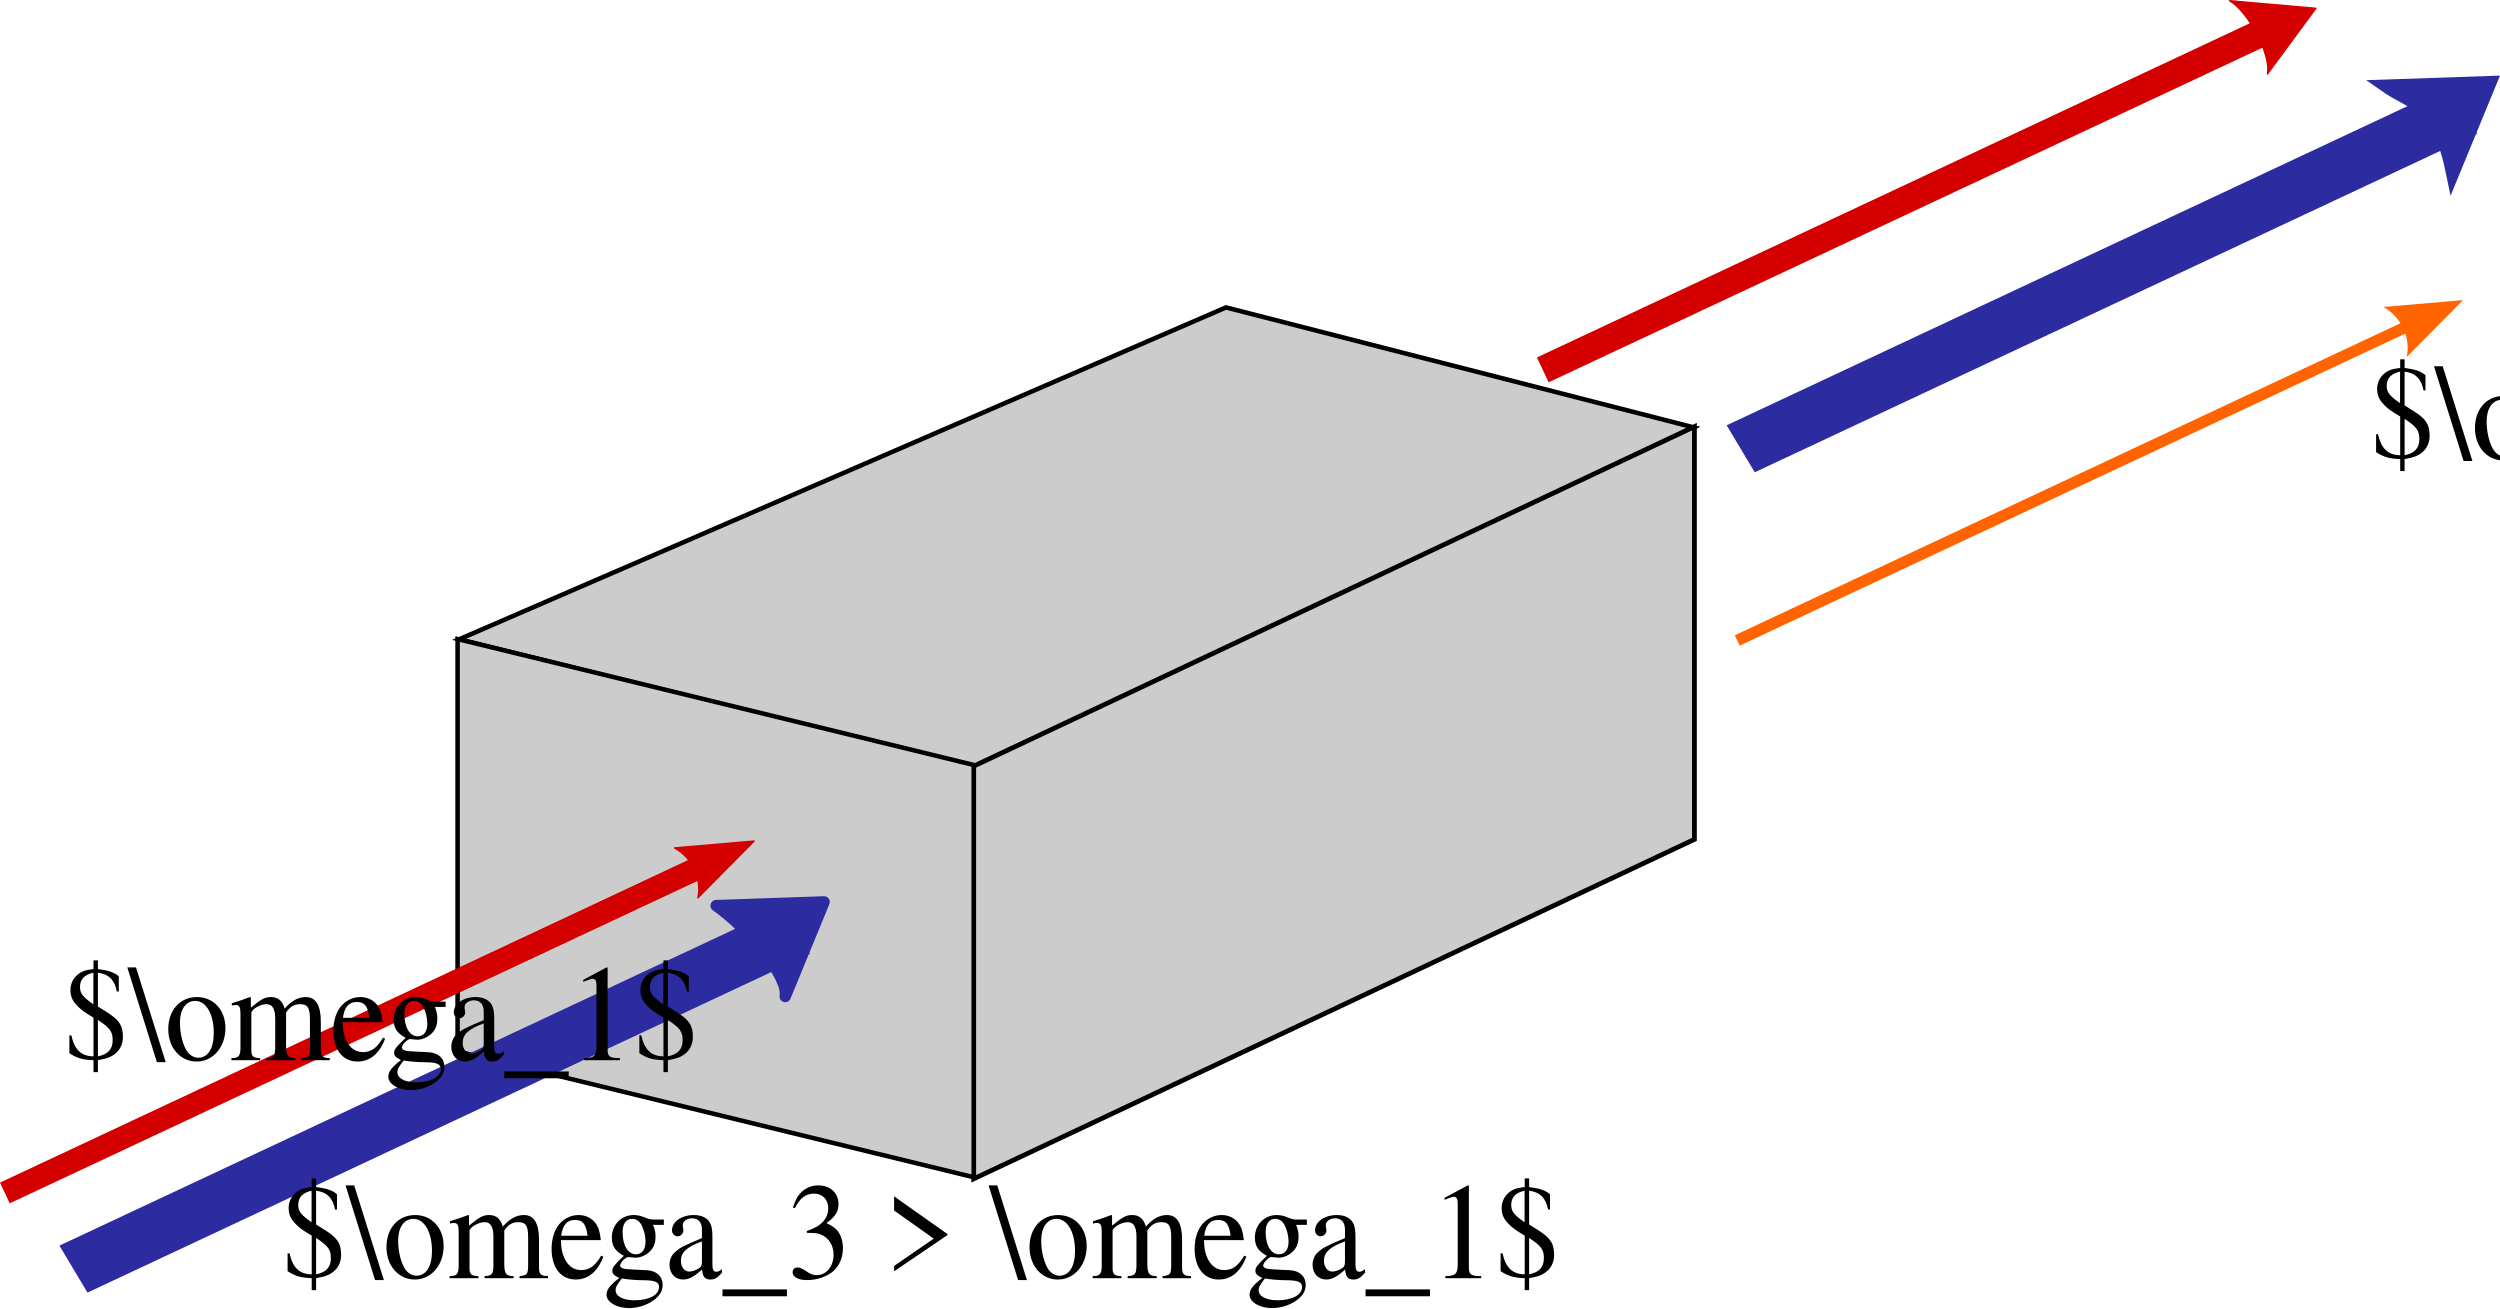
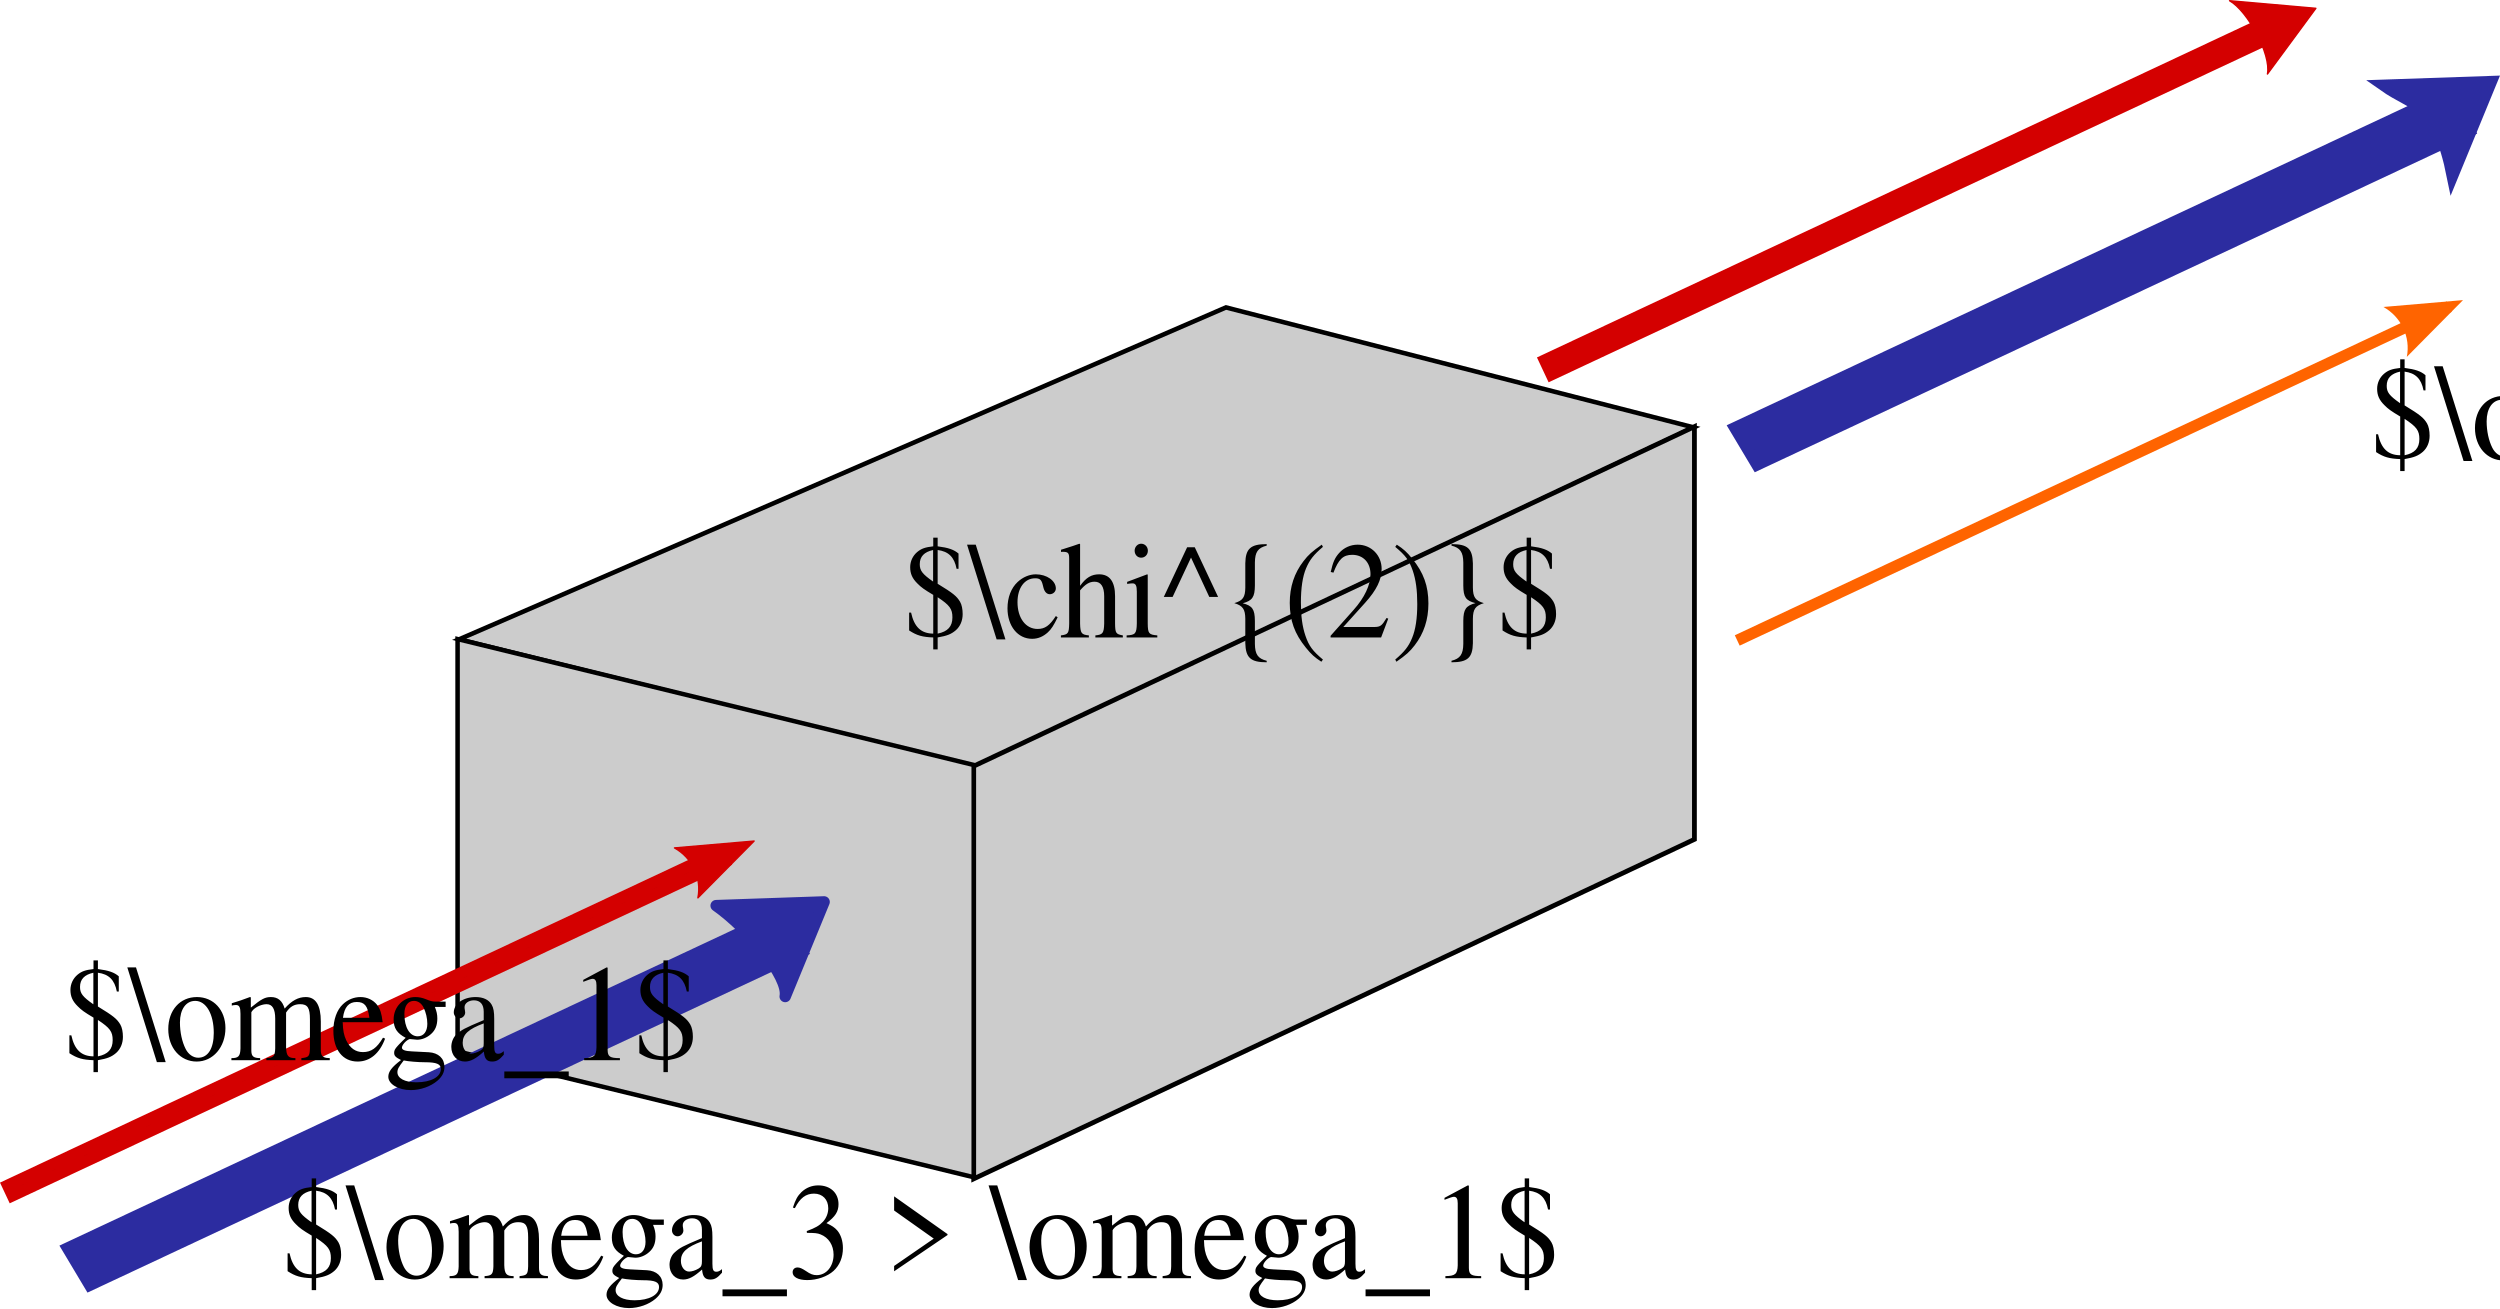
<svg xmlns="http://www.w3.org/2000/svg" width="1092.75" height="571.77" id="svg2" version="1.1">
  <defs id="defs4">
    <marker orient="auto" refY="0" refX="0" id="Arrow2Mend" style="overflow:visible">
      <path id="path3999" style="fill-rule:evenodd;stroke-width:0.625;stroke-linejoin:round" d="M 8.719,4.034 -2.207,0.016 8.719,-4.002 c -1.745,2.372 -1.735,5.617 -6e-7,8.035 z" transform="scale(-0.6,-0.6)" />
    </marker>
  </defs>
  <g id="layer1" transform="translate(193.1283,-217.2639)">
    <path style="fill:#cccccc;fill-opacity:1;stroke:#000000;stroke-width:2;stroke-miterlimit:4;stroke-dasharray:none;stroke-opacity:1;marker-end:" d="M 342.735,351.642 7.566,496.707 232.684,552.485 547.219,404.099 Z" id="rect3099-5-8" />
    <rect style="fill:#cccccc;fill-opacity:1;stroke:#000000;stroke-width:2.313;stroke-miterlimit:4;stroke-dasharray:none;stroke-opacity:1" id="rect3099-5" width="348.219" height="180.391" x="-605.202" y="661.644" transform="matrix(-0.9046624,0.4261291,0,1,0,0)" />
    <rect style="fill:#cccccc;fill-opacity:1;stroke:#000000;stroke-width:2.029;stroke-miterlimit:4;stroke-dasharray:none;stroke-opacity:1" id="rect3099" width="232.218" height="180.208" x="7.08" y="494.927" transform="matrix(0.9715203,0.2369562,0,1,0,0)" />
    <g id="g4412" style="fill:#2c2ca0;fill-opacity:1;stroke:#2c2ca0;stroke-width:5;stroke-miterlimit:4;stroke-dasharray:none;stroke-opacity:1" transform="translate(-440.4713,6.218223)">
      <path style="color:#000000;font-style:normal;font-variant:normal;font-weight:normal;font-stretch:normal;font-size:medium;line-height:normal;font-family:Sans;-inkscape-font-specification:Sans;text-indent:0;text-align:start;text-decoration:none;text-decoration-line:none;letter-spacing:normal;word-spacing:normal;text-transform:none;direction:ltr;block-progression:tb;writing-mode:lr-tb;baseline-shift:baseline;text-anchor:start;display:inline;overflow:visible;visibility:visible;fill:#2c2ca0;fill-opacity:1;fill-rule:nonzero;stroke:#2c2ca0;stroke-width:5;stroke-miterlimit:4;stroke-dasharray:none;stroke-opacity:1;marker:none;enable-background:accumulate" d="m 588.125,610.688 -311.25,145.906 9.691,16.224 311.25,-145.906 z" id="path3964" />
      <path d="m 560.377,606.902 47.175,-1.623 -16.997,41.333 c 1.721,-8.666 -16.195,-29.85 -30.178,-39.711 z" style="fill:#2c2ca0;fill-opacity:1;fill-rule:evenodd;stroke:#2c2ca0;stroke-width:5;stroke-linejoin:round;stroke-miterlimit:4;stroke-dasharray:none;stroke-opacity:1" id="path4418" />
    </g>
    <path id="path3964-8" d="m 121.447,589.478 -311.25,145.906 2.125,4.531 311.25,-145.906 -2.125,-4.531 z" style="color:#000000;font-style:normal;font-variant:normal;font-weight:normal;font-stretch:normal;font-size:medium;line-height:normal;font-family:Sans;-inkscape-font-specification:Sans;text-indent:0;text-align:start;text-decoration:none;text-decoration-line:none;letter-spacing:normal;word-spacing:normal;text-transform:none;direction:ltr;block-progression:tb;writing-mode:lr-tb;baseline-shift:baseline;text-anchor:start;display:inline;overflow:visible;visibility:visible;fill:#aa0000;fill-opacity:1;fill-rule:nonzero;stroke:#d40000;stroke-width:5;stroke-opacity:1;marker:none;enable-background:accumulate;marker-end:" />
    <path id="path4418-8" style="fill:#d40000;fill-opacity:1;fill-rule:evenodd;stroke:#d40000;stroke-width:0.625;stroke-linejoin:round;stroke-opacity:1;marker-end:" d="m 101.699,587.883 34.795,-2.998 -24.563,24.826 c 1.721,-8.666 -2.439,-17.469 -10.232,-21.827 z" />
    <g id="g4412-4" style="fill:#ff6400;fill-opacity:1" transform="translate(288.281,-261.6533)">
      <path style="color:#000000;font-style:normal;font-variant:normal;font-weight:normal;font-stretch:normal;font-size:medium;line-height:normal;font-family:Sans;-inkscape-font-specification:Sans;text-indent:0;text-align:start;text-decoration:none;text-decoration-line:none;letter-spacing:normal;word-spacing:normal;text-transform:none;direction:ltr;block-progression:tb;writing-mode:lr-tb;baseline-shift:baseline;text-anchor:start;display:inline;overflow:visible;visibility:visible;fill:#ff6400;fill-opacity:1;fill-rule:nonzero;stroke:none;stroke-width:5;marker:none;enable-background:accumulate" d="M 588.125,610.688 276.875,756.594 279,761.125 590.25,615.219 588.125,610.688 Z" id="path3964-6" />
      <path d="m 560.377,613.092 34.795,-2.998 -24.563,24.826 c 1.721,-8.666 -2.439,-17.469 -10.232,-21.827 z" style="fill:#ff6400;fill-opacity:1;fill-rule:evenodd;stroke-width:0.625;stroke-linejoin:round" id="path4418-0" />
    </g>
    <path id="path3964-8-6" d="m 794.577,229.276 -311.25,145.906 2.125,4.531 311.25,-145.906 -2.125,-4.531 z" style="color:#000000;font-style:normal;font-variant:normal;font-weight:normal;font-stretch:normal;font-size:medium;line-height:normal;font-family:Sans;-inkscape-font-specification:Sans;text-indent:0;text-align:start;text-decoration:none;text-decoration-line:none;letter-spacing:normal;word-spacing:normal;text-transform:none;direction:ltr;block-progression:tb;writing-mode:lr-tb;baseline-shift:baseline;text-anchor:start;display:inline;overflow:visible;visibility:visible;fill:#aa0000;fill-opacity:1;fill-rule:nonzero;stroke:#d40000;stroke-width:7;stroke-miterlimit:4;stroke-dasharray:none;stroke-opacity:1;marker:none;enable-background:accumulate;marker-end:" />
    <path id="path4418-8-1" style="fill:#d40000;fill-opacity:1;fill-rule:evenodd;stroke:#d40000;stroke-width:0.625;stroke-linejoin:round;stroke-opacity:1;marker-end:" d="m 781.42,217.576 37.713,3.324 -21.159,28.716 c 1.721,-8.666 -8.761,-27.682 -16.554,-32.041 z" />
    <g id="g4412-2" style="fill:#2c2ca0;fill-opacity:1;stroke:#2c2ca0;stroke-width:5;stroke-miterlimit:4;stroke-dasharray:none;stroke-opacity:1" transform="translate(288.284,-352.3459)">
      <path style="color:#000000;font-style:normal;font-variant:normal;font-weight:normal;font-stretch:normal;font-size:medium;line-height:normal;font-family:Sans;-inkscape-font-specification:Sans;text-indent:0;text-align:start;text-decoration:none;text-decoration-line:none;letter-spacing:normal;word-spacing:normal;text-transform:none;direction:ltr;block-progression:tb;writing-mode:lr-tb;baseline-shift:baseline;text-anchor:start;display:inline;overflow:visible;visibility:visible;fill:#2c2ca0;fill-opacity:1;fill-rule:nonzero;stroke:#2c2ca0;stroke-width:5;stroke-miterlimit:4;stroke-dasharray:none;stroke-opacity:1;marker:none;enable-background:accumulate" d="m 588.125,610.688 -311.25,145.906 9.691,16.224 311.25,-145.906 z" id="path3964-88" />
      <path d="m 560.377,606.902 47.175,-1.623 -16.997,41.333 c -6.547,-32.498 -16.195,-29.85 -30.178,-39.711 z" style="fill:#2c2ca0;fill-opacity:1;fill-rule:evenodd;stroke:#2c2ca0;stroke-width:5;stroke-linejoin:miter;stroke-miterlimit:4;stroke-dasharray:none;stroke-opacity:1" id="path4418-88" />
    </g>
-     <g id="g4171">
-       <text transform="scale(0.9716502,1.029177)" id="text4444" y="661.376" x="-170.109" style="font-style:normal;font-variant:normal;font-weight:normal;font-stretch:normal;font-size:58.299px;line-height:125%;font-family:'Nimbus Roman No9 L';-inkscape-font-specification:'Nimbus Roman No9 L';letter-spacing:0px;word-spacing:0px;fill:#000000;fill-opacity:1;stroke:none" xml:space="preserve">
-         <tspan y="661.376" x="-170.109" id="tspan4446">$\omega_1$<tspan id="tspan4448" style="font-size:37.895px;baseline-shift:sub" />
-         </tspan>
-       </text>
-       <text transform="scale(0.9716502,1.029177)" id="text4444-8" y="753.955" x="-71.951" style="font-style:normal;font-variant:normal;font-weight:normal;font-stretch:normal;font-size:58.299px;line-height:125%;font-family:'Nimbus Roman No9 L';-inkscape-font-specification:'Nimbus Roman No9 L';letter-spacing:0px;word-spacing:0px;fill:#000000;fill-opacity:1;stroke:none" xml:space="preserve">
-         <tspan y="753.955" x="-71.951" id="tspan4446-8">$\omega_3 &gt; \omega_1$</tspan>
-       </text>
-       <text transform="scale(0.9716502,1.029177)" id="text4444-6" y="192.963" x="749.066" style="font-style:normal;font-variant:normal;font-weight:normal;font-stretch:normal;font-size:58.299px;line-height:125%;font-family:'Nimbus Roman No9 L';-inkscape-font-specification:'Nimbus Roman No9 L';letter-spacing:0px;word-spacing:0px;fill:#000000;fill-opacity:1;stroke:none" xml:space="preserve">
-         <tspan y="192.963" x="749.066" id="tspan4446-2">$\omega_1$<tspan id="tspan4448-5" style="font-size:37.895px;baseline-shift:sub" />
-         </tspan>
-       </text>
-       <text transform="scale(0.9716502,1.029177)" id="text4444-8-1-7-1" y="406.079" x="867.568" style="font-style:normal;font-variant:normal;font-weight:normal;font-stretch:normal;font-size:58.299px;line-height:125%;font-family:'Nimbus Roman No9 L';-inkscape-font-specification:'Nimbus Roman No9 L';letter-spacing:0px;word-spacing:0px;fill:#000000;fill-opacity:1;stroke:none" xml:space="preserve">
-         <tspan y="406.079" x="867.568" id="tspan4446-8-6-5-0">$\omega_3 - \omega_1$</tspan>
-       </text>
-       <text transform="scale(0.9716502,1.029177)" id="text4444-6-6" y="278.472" x="927.987" style="font-style:normal;font-variant:normal;font-weight:normal;font-stretch:normal;font-size:58.299px;line-height:125%;font-family:'Nimbus Roman No9 L';-inkscape-font-specification:'Nimbus Roman No9 L';letter-spacing:0px;word-spacing:0px;fill:#000000;fill-opacity:1;stroke:none" xml:space="preserve">
-         <tspan y="278.472" x="927.987" id="tspan4446-2-1">$\omega_3$</tspan>
-       </text>
+     <g id="g3374">
+       <g id="g4171">
+         <text xml:space="preserve" style="font-style:normal;font-variant:normal;font-weight:normal;font-stretch:normal;font-size:58.299px;line-height:125%;font-family:'Nimbus Roman No9 L';-inkscape-font-specification:'Nimbus Roman No9 L';letter-spacing:0px;word-spacing:0px;fill:#000000;fill-opacity:1;stroke:none" x="-170.109" y="661.376" id="text4444" transform="scale(0.9716502,1.029177)">
+           <tspan id="tspan4446" x="-170.109" y="661.376">$\omega_1$<tspan style="font-size:37.895px;baseline-shift:sub" id="tspan4448" />
+           </tspan>
+         </text>
+         <text xml:space="preserve" style="font-style:normal;font-variant:normal;font-weight:normal;font-stretch:normal;font-size:58.299px;line-height:125%;font-family:'Nimbus Roman No9 L';-inkscape-font-specification:'Nimbus Roman No9 L';letter-spacing:0px;word-spacing:0px;fill:#000000;fill-opacity:1;stroke:none" x="-71.951" y="753.955" id="text4444-8" transform="scale(0.9716502,1.029177)">
+           <tspan id="tspan4446-8" x="-71.951" y="753.955">$\omega_3 &gt; \omega_1$</tspan>
+         </text>
+         <text xml:space="preserve" style="font-style:normal;font-variant:normal;font-weight:normal;font-stretch:normal;font-size:58.299px;line-height:125%;font-family:'Nimbus Roman No9 L';-inkscape-font-specification:'Nimbus Roman No9 L';letter-spacing:0px;word-spacing:0px;fill:#000000;fill-opacity:1;stroke:none" x="749.066" y="192.963" id="text4444-6" transform="scale(0.9716502,1.029177)">
+           <tspan id="tspan4446-2" x="749.066" y="192.963">$\omega_1$<tspan style="font-size:37.895px;baseline-shift:sub" id="tspan4448-5" />
+           </tspan>
+         </text>
+         <text xml:space="preserve" style="font-style:normal;font-variant:normal;font-weight:normal;font-stretch:normal;font-size:58.299px;line-height:125%;font-family:'Nimbus Roman No9 L';-inkscape-font-specification:'Nimbus Roman No9 L';letter-spacing:0px;word-spacing:0px;fill:#000000;fill-opacity:1;stroke:none" x="867.568" y="406.079" id="text4444-8-1-7-1" transform="scale(0.9716502,1.029177)">
+           <tspan id="tspan4446-8-6-5-0" x="867.568" y="406.079">$\omega_3 - \omega_1$</tspan>
+         </text>
+         <text xml:space="preserve" style="font-style:normal;font-variant:normal;font-weight:normal;font-stretch:normal;font-size:58.299px;line-height:125%;font-family:'Nimbus Roman No9 L';-inkscape-font-specification:'Nimbus Roman No9 L';letter-spacing:0px;word-spacing:0px;fill:#000000;fill-opacity:1;stroke:none" x="927.987" y="278.472" id="text4444-6-6" transform="scale(0.9716502,1.029177)">
+           <tspan id="tspan4446-2-1" x="927.987" y="278.472">$\omega_3$</tspan>
+         </text>
+       </g>
    </g>
+     <text xml:space="preserve" style="font-style:normal;font-variant:normal;font-weight:normal;font-stretch:normal;font-size:58.299px;line-height:125%;font-family:'Nimbus Roman No9 L';-inkscape-font-specification:'Nimbus Roman No9 L';letter-spacing:0px;word-spacing:0px;fill:#000000;fill-opacity:1;stroke:none" x="207.654" y="481.837" id="text4444-3" transform="scale(0.9716502,1.029177)">
+       <tspan id="tspan4446-6" x="207.654" y="481.837">$\chi^{(2)}$</tspan>
+     </text>
  </g>
</svg>
